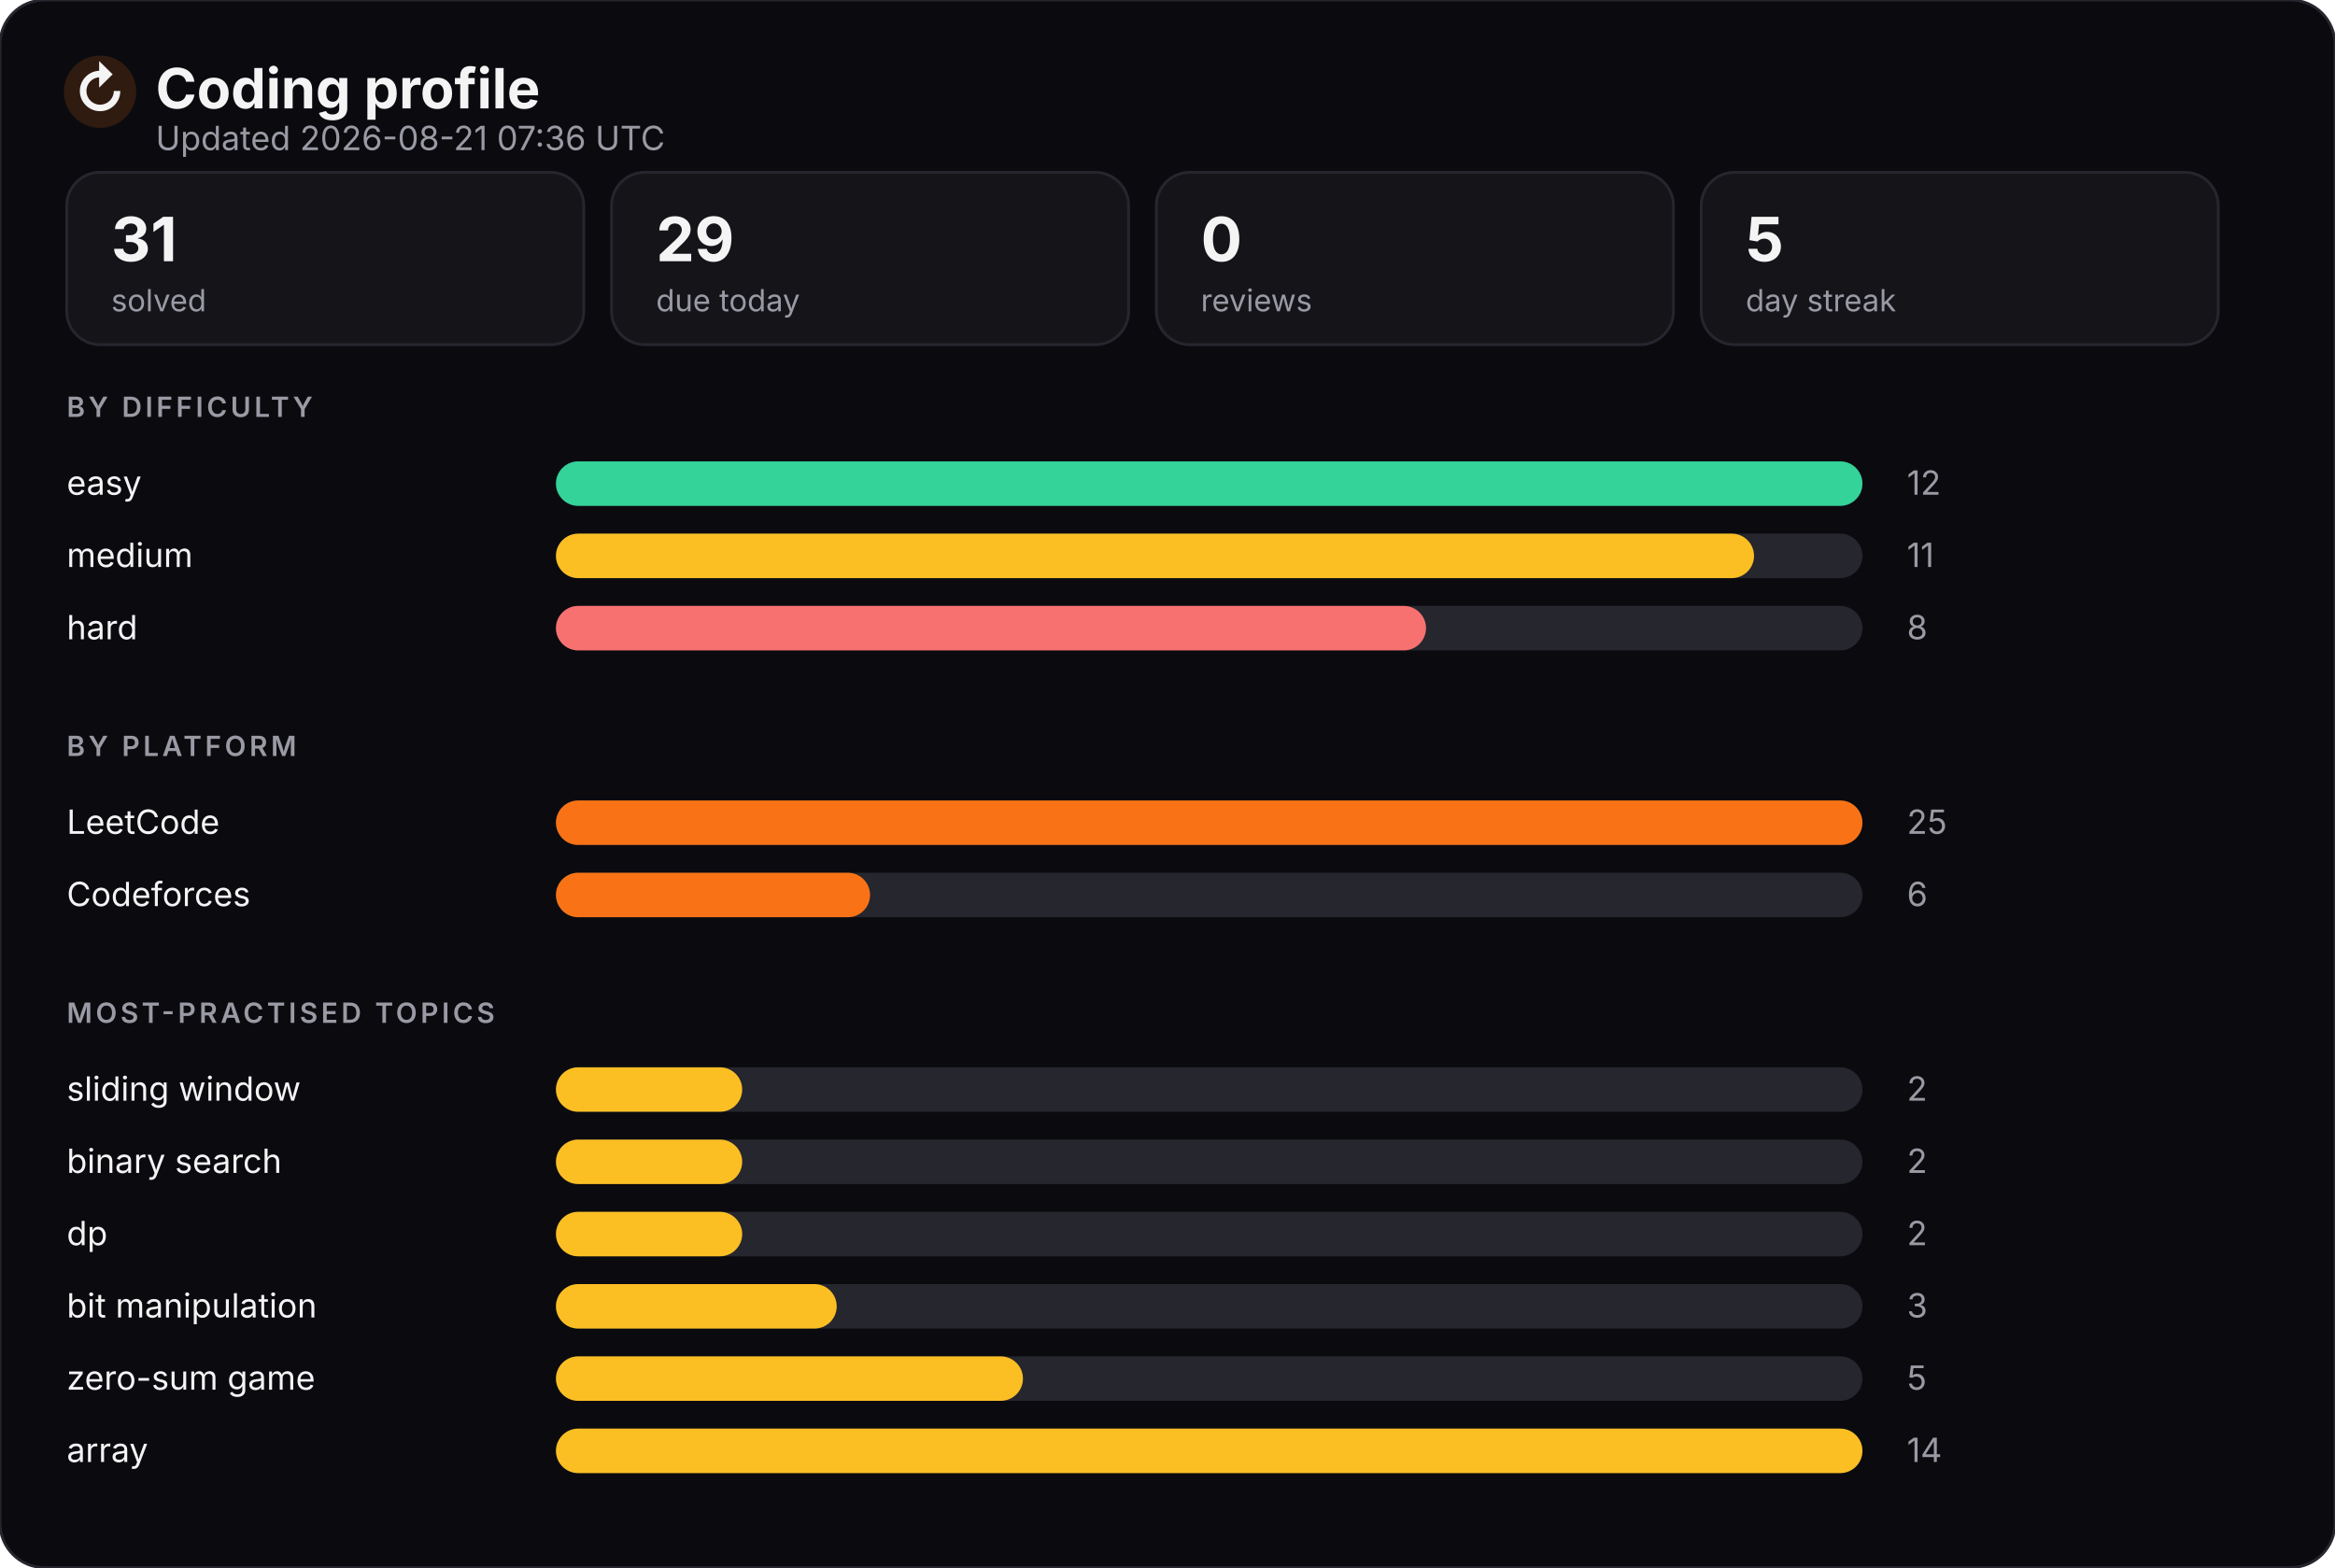
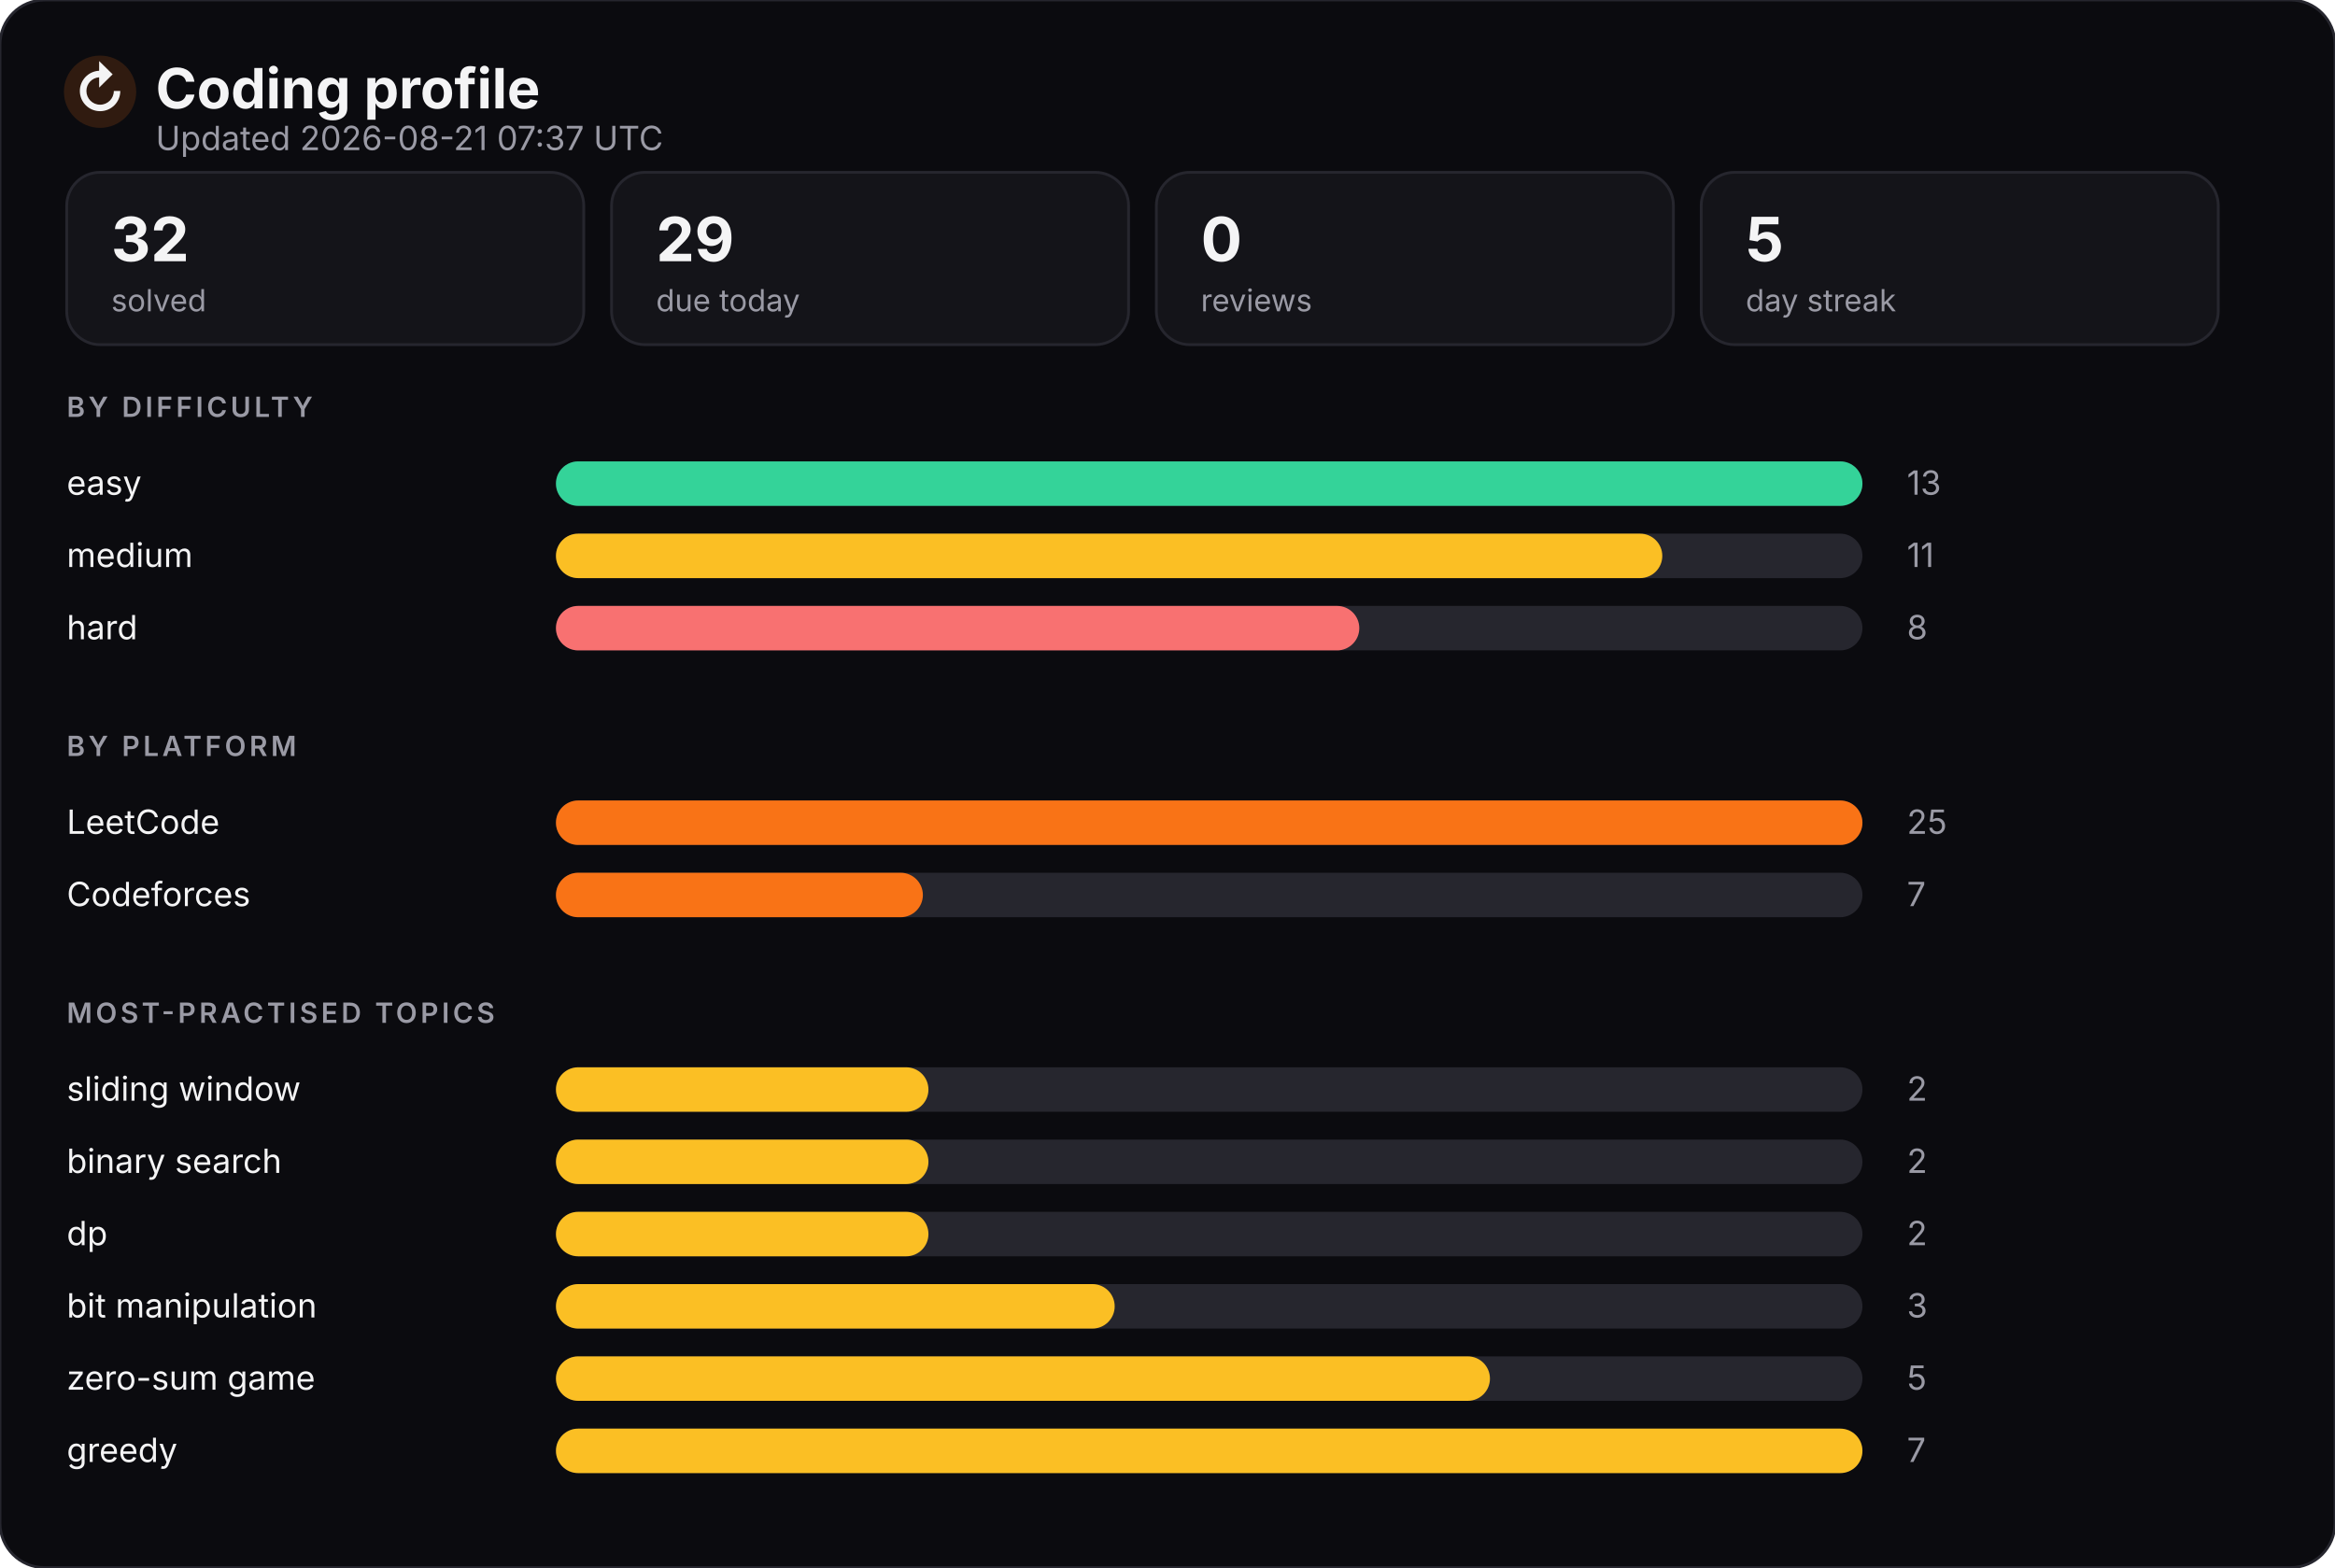
<svg xmlns="http://www.w3.org/2000/svg" width="840" height="564" viewBox="0 0 840 564" role="img" aria-label="Coding profile">
  <style>
    text { font-family: -apple-system, BlinkMacSystemFont, "Segoe UI", Inter, sans-serif; }
    .title { fill: #f4f4f5; font-size: 20px; font-weight: 700; }
    .subtitle { fill: #9a9aa5; font-size: 12px; }
    .section { fill: #9a9aa5; font-size: 10px; letter-spacing: 0.12em; font-weight: 600; }
    .label { fill: #f4f4f5; font-size: 12px; }
    .value { fill: #9a9aa5; font-size: 12px; }
    .tileValue { fill: #f4f4f5; font-size: 22px; font-weight: 700; }
    .tileLabel { fill: #9a9aa5; font-size: 11px; }

    .bar { transform-origin: 200px center; animation: grow 900ms cubic-bezier(.2,.8,.2,1) both; }
    .tile { animation: rise 600ms cubic-bezier(.2,.8,.2,1) both; }
    @keyframes grow { from { transform: scaleX(0); } to { transform: scaleX(1); } }
    @keyframes rise { from { opacity: 0; transform: translateY(6px); } to { opacity: 1; transform: none; } }
    @media (prefers-reduced-motion: reduce) {
      .bar, .tile { animation: none; }
    }
  </style>
  <rect width="840" height="564" rx="16" fill="#0b0b0f" stroke="#26262e" />
  <circle cx="36" cy="33" r="13" fill="#f97316" opacity="0.16" />
  <text x="36" y="40" class="title" fill="#f97316" text-anchor="middle">↻</text>
  <text x="56" y="39" class="title">Coding profile</text>
-   <text x="56" y="54" class="subtitle">Updated 2026-08-21 07:36 UTC</text>
+   <text x="56" y="54" class="subtitle">Updated 2026-08-21 07:37 UTC</text>
  <g class="tile" style="animation-delay:0s">
    <rect x="24" y="62" width="186" height="62" rx="12" fill="#141419" stroke="#26262e" />
-     <text x="40" y="94" class="tileValue">31</text>
+     <text x="40" y="94" class="tileValue">32</text>
    <text x="40" y="112" class="tileLabel">solved</text>
  </g>
  <g class="tile" style="animation-delay:0.06s">
    <rect x="220" y="62" width="186" height="62" rx="12" fill="#141419" stroke="#26262e" />
    <text x="236" y="94" class="tileValue">29</text>
    <text x="236" y="112" class="tileLabel">due today</text>
  </g>
  <g class="tile" style="animation-delay:0.12s">
    <rect x="416" y="62" width="186" height="62" rx="12" fill="#141419" stroke="#26262e" />
    <text x="432" y="94" class="tileValue">0</text>
    <text x="432" y="112" class="tileLabel">reviews</text>
  </g>
  <g class="tile" style="animation-delay:0.18s">
    <rect x="612" y="62" width="186" height="62" rx="12" fill="#141419" stroke="#26262e" />
    <text x="628" y="94" class="tileValue">5</text>
    <text x="628" y="112" class="tileLabel">day streak</text>
  </g>
  <text x="24" y="150" class="section">BY DIFFICULTY</text>
  <text x="24" y="178" class="label">easy</text>
  <rect x="200" y="166" width="470" height="16" rx="8" fill="#26262e" />
  <rect x="200" y="166" width="470" height="16" rx="8" fill="#34d399" class="bar" style="animation-delay:0s" />
-   <text x="686" y="178" class="value">12</text>
+   <text x="686" y="178" class="value">13</text>
  <text x="24" y="204" class="label">medium</text>
  <rect x="200" y="192" width="470" height="16" rx="8" fill="#26262e" />
-   <rect x="200" y="192" width="431" height="16" rx="8" fill="#fbbf24" class="bar" style="animation-delay:0.08s" />
+   <rect x="200" y="192" width="398" height="16" rx="8" fill="#fbbf24" class="bar" style="animation-delay:0.08s" />
  <text x="686" y="204" class="value">11</text>
  <text x="24" y="230" class="label">hard</text>
  <rect x="200" y="218" width="470" height="16" rx="8" fill="#26262e" />
-   <rect x="200" y="218" width="313" height="16" rx="8" fill="#f87171" class="bar" style="animation-delay:0.16s" />
+   <rect x="200" y="218" width="289" height="16" rx="8" fill="#f87171" class="bar" style="animation-delay:0.16s" />
  <text x="686" y="230" class="value">8</text>
  <text x="24" y="272" class="section">BY PLATFORM</text>
  <text x="24" y="300" class="label">LeetCode</text>
  <rect x="200" y="288" width="470" height="16" rx="8" fill="#26262e" />
  <rect x="200" y="288" width="470" height="16" rx="8" fill="#f97316" class="bar" style="animation-delay:0.24s" />
  <text x="686" y="300" class="value">25</text>
  <text x="24" y="326" class="label">Codeforces</text>
  <rect x="200" y="314" width="470" height="16" rx="8" fill="#26262e" />
-   <rect x="200" y="314" width="113" height="16" rx="8" fill="#f97316" class="bar" style="animation-delay:0.32s" />
-   <text x="686" y="326" class="value">6</text>
+   <rect x="200" y="314" width="132" height="16" rx="8" fill="#f97316" class="bar" style="animation-delay:0.32s" />
+   <text x="686" y="326" class="value">7</text>
  <text x="24" y="368" class="section">MOST-PRACTISED TOPICS</text>
  <text x="24" y="396" class="label">sliding window</text>
  <rect x="200" y="384" width="470" height="16" rx="8" fill="#26262e" />
-   <rect x="200" y="384" width="67" height="16" rx="8" fill="#fbbf24" class="bar" style="animation-delay:0.4s" />
+   <rect x="200" y="384" width="134" height="16" rx="8" fill="#fbbf24" class="bar" style="animation-delay:0.4s" />
  <text x="686" y="396" class="value">2</text>
  <text x="24" y="422" class="label">binary search</text>
  <rect x="200" y="410" width="470" height="16" rx="8" fill="#26262e" />
-   <rect x="200" y="410" width="67" height="16" rx="8" fill="#fbbf24" class="bar" style="animation-delay:0.48s" />
+   <rect x="200" y="410" width="134" height="16" rx="8" fill="#fbbf24" class="bar" style="animation-delay:0.48s" />
  <text x="686" y="422" class="value">2</text>
  <text x="24" y="448" class="label">dp</text>
  <rect x="200" y="436" width="470" height="16" rx="8" fill="#26262e" />
-   <rect x="200" y="436" width="67" height="16" rx="8" fill="#fbbf24" class="bar" style="animation-delay:0.56s" />
+   <rect x="200" y="436" width="134" height="16" rx="8" fill="#fbbf24" class="bar" style="animation-delay:0.56s" />
  <text x="686" y="448" class="value">2</text>
  <text x="24" y="474" class="label">bit manipulation</text>
  <rect x="200" y="462" width="470" height="16" rx="8" fill="#26262e" />
-   <rect x="200" y="462" width="101" height="16" rx="8" fill="#fbbf24" class="bar" style="animation-delay:0.64s" />
+   <rect x="200" y="462" width="201" height="16" rx="8" fill="#fbbf24" class="bar" style="animation-delay:0.64s" />
  <text x="686" y="474" class="value">3</text>
  <text x="24" y="500" class="label">zero-sum game</text>
  <rect x="200" y="488" width="470" height="16" rx="8" fill="#26262e" />
-   <rect x="200" y="488" width="168" height="16" rx="8" fill="#fbbf24" class="bar" style="animation-delay:0.72s" />
+   <rect x="200" y="488" width="336" height="16" rx="8" fill="#fbbf24" class="bar" style="animation-delay:0.72s" />
  <text x="686" y="500" class="value">5</text>
-   <text x="24" y="526" class="label">array</text>
+   <text x="24" y="526" class="label">greedy</text>
  <rect x="200" y="514" width="470" height="16" rx="8" fill="#26262e" />
  <rect x="200" y="514" width="470" height="16" rx="8" fill="#fbbf24" class="bar" style="animation-delay:0.8s" />
-   <text x="686" y="526" class="value">14</text>
+   <text x="686" y="526" class="value">7</text>
</svg>
